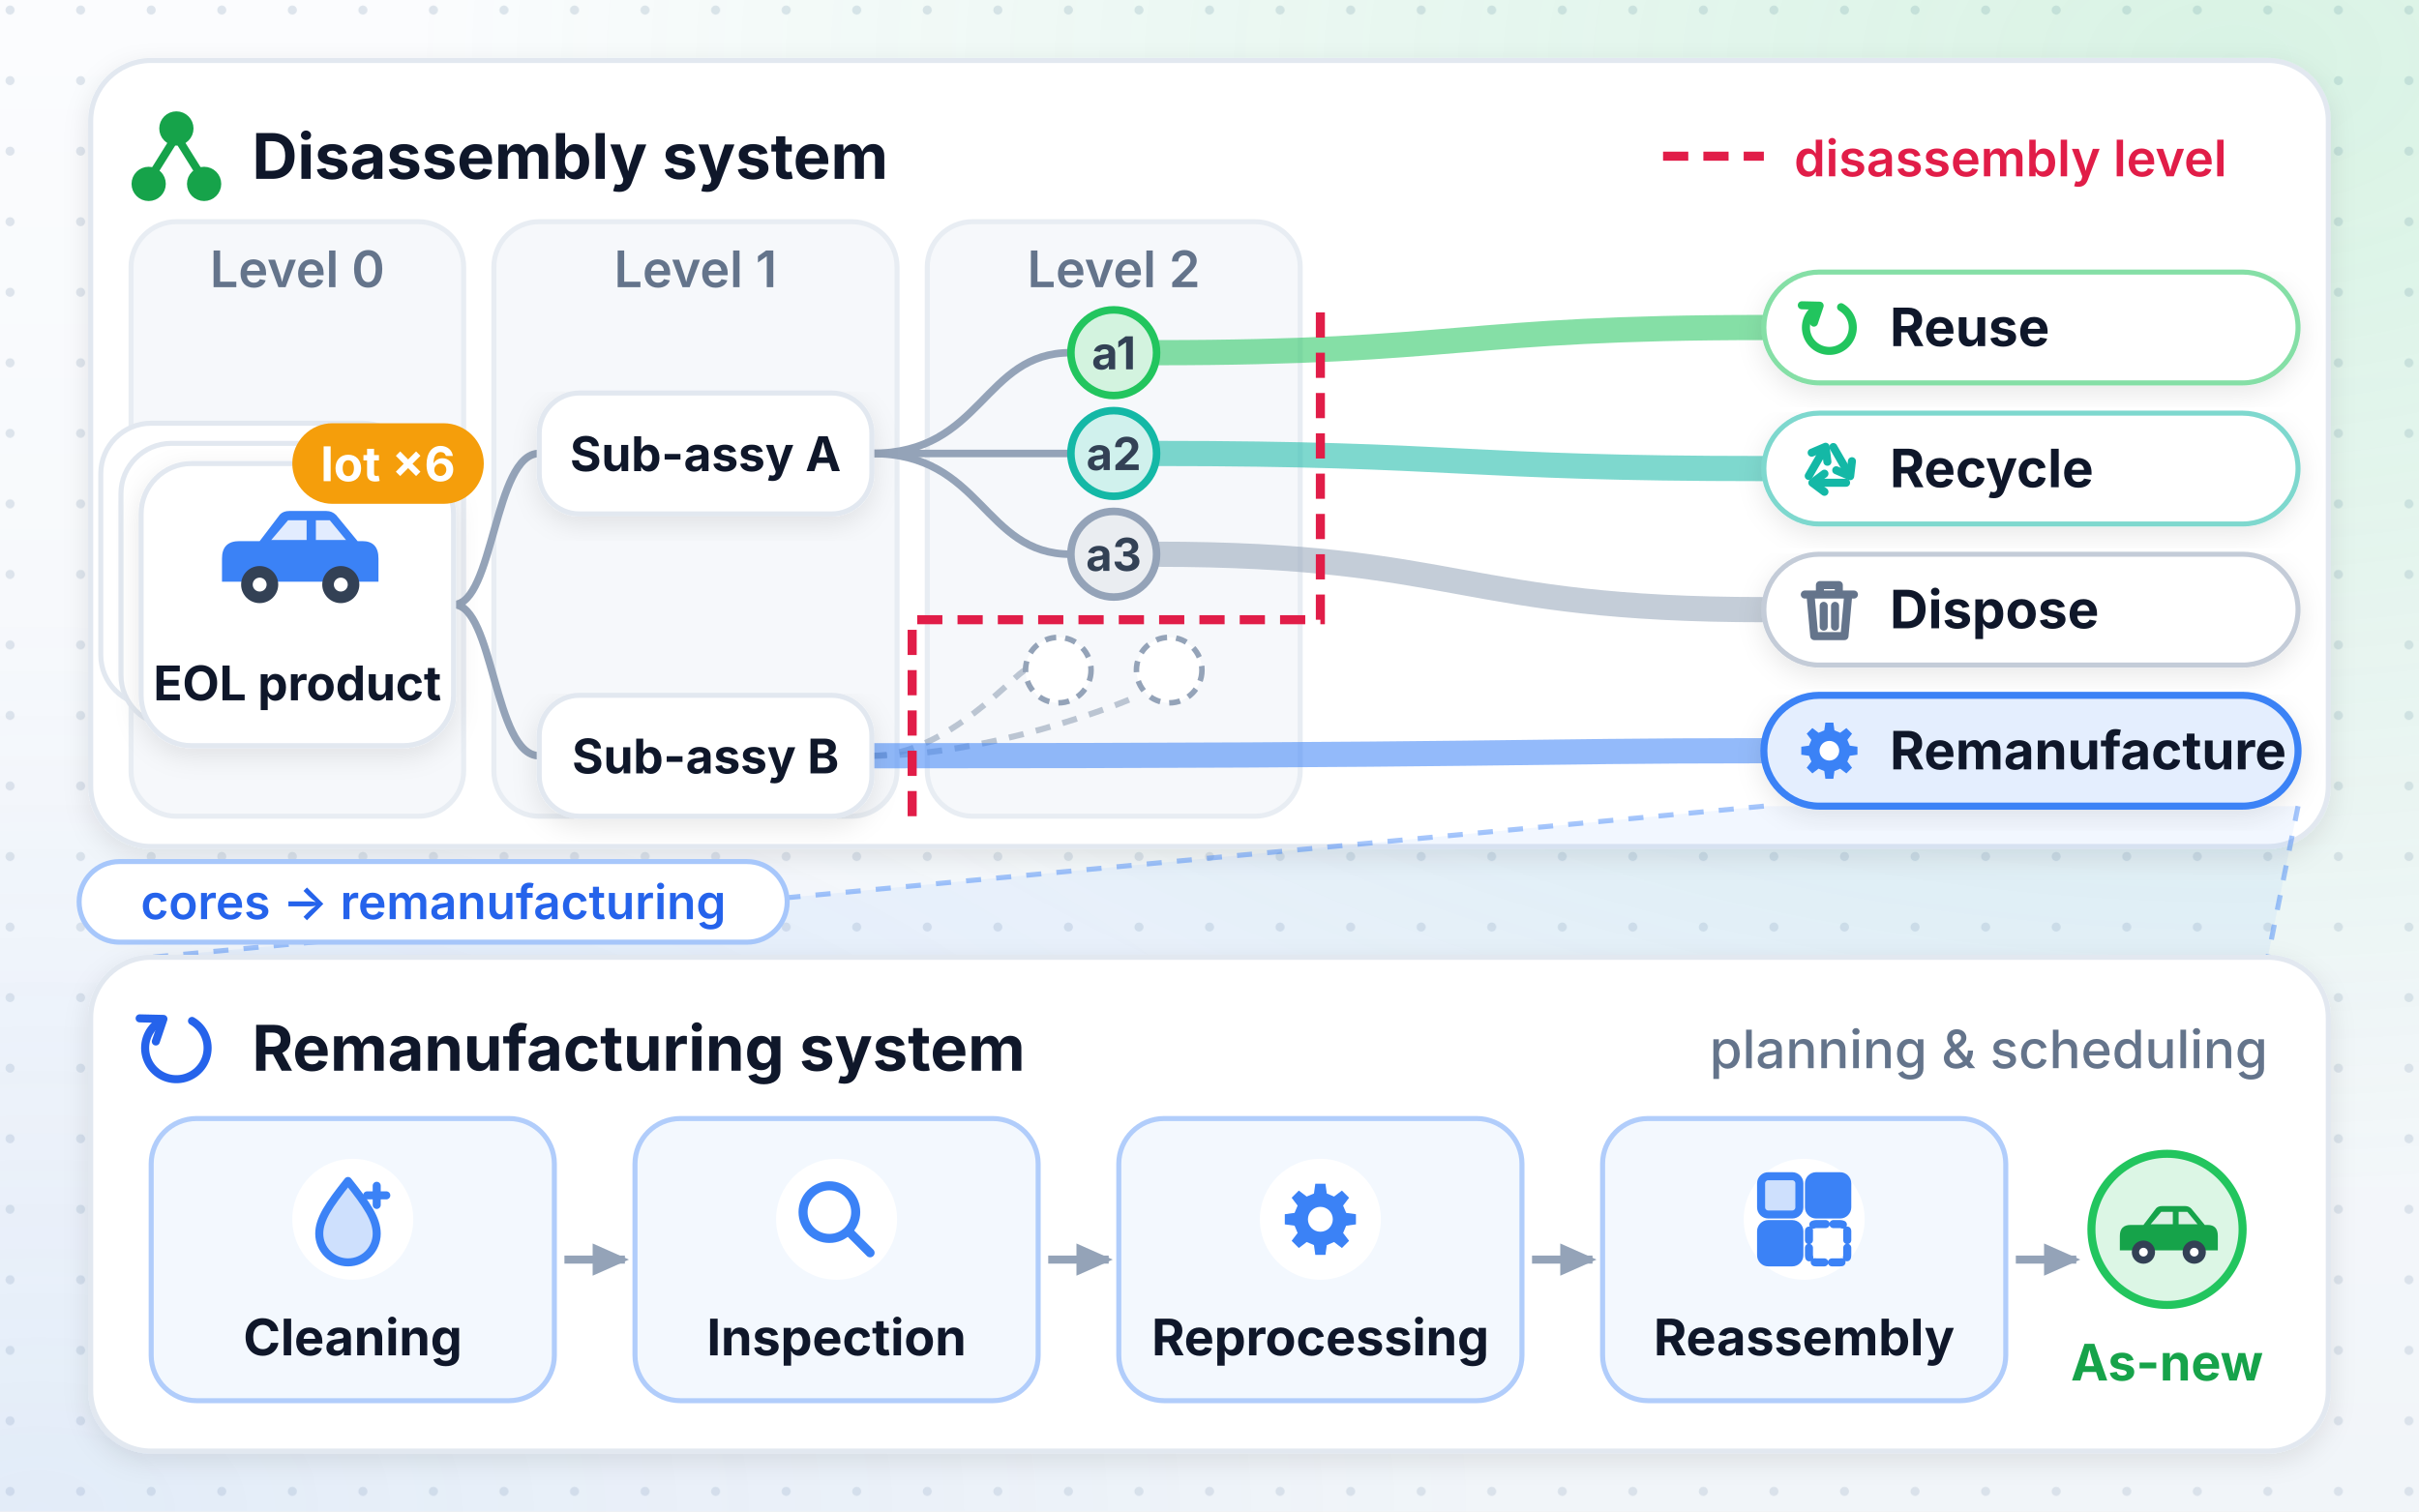
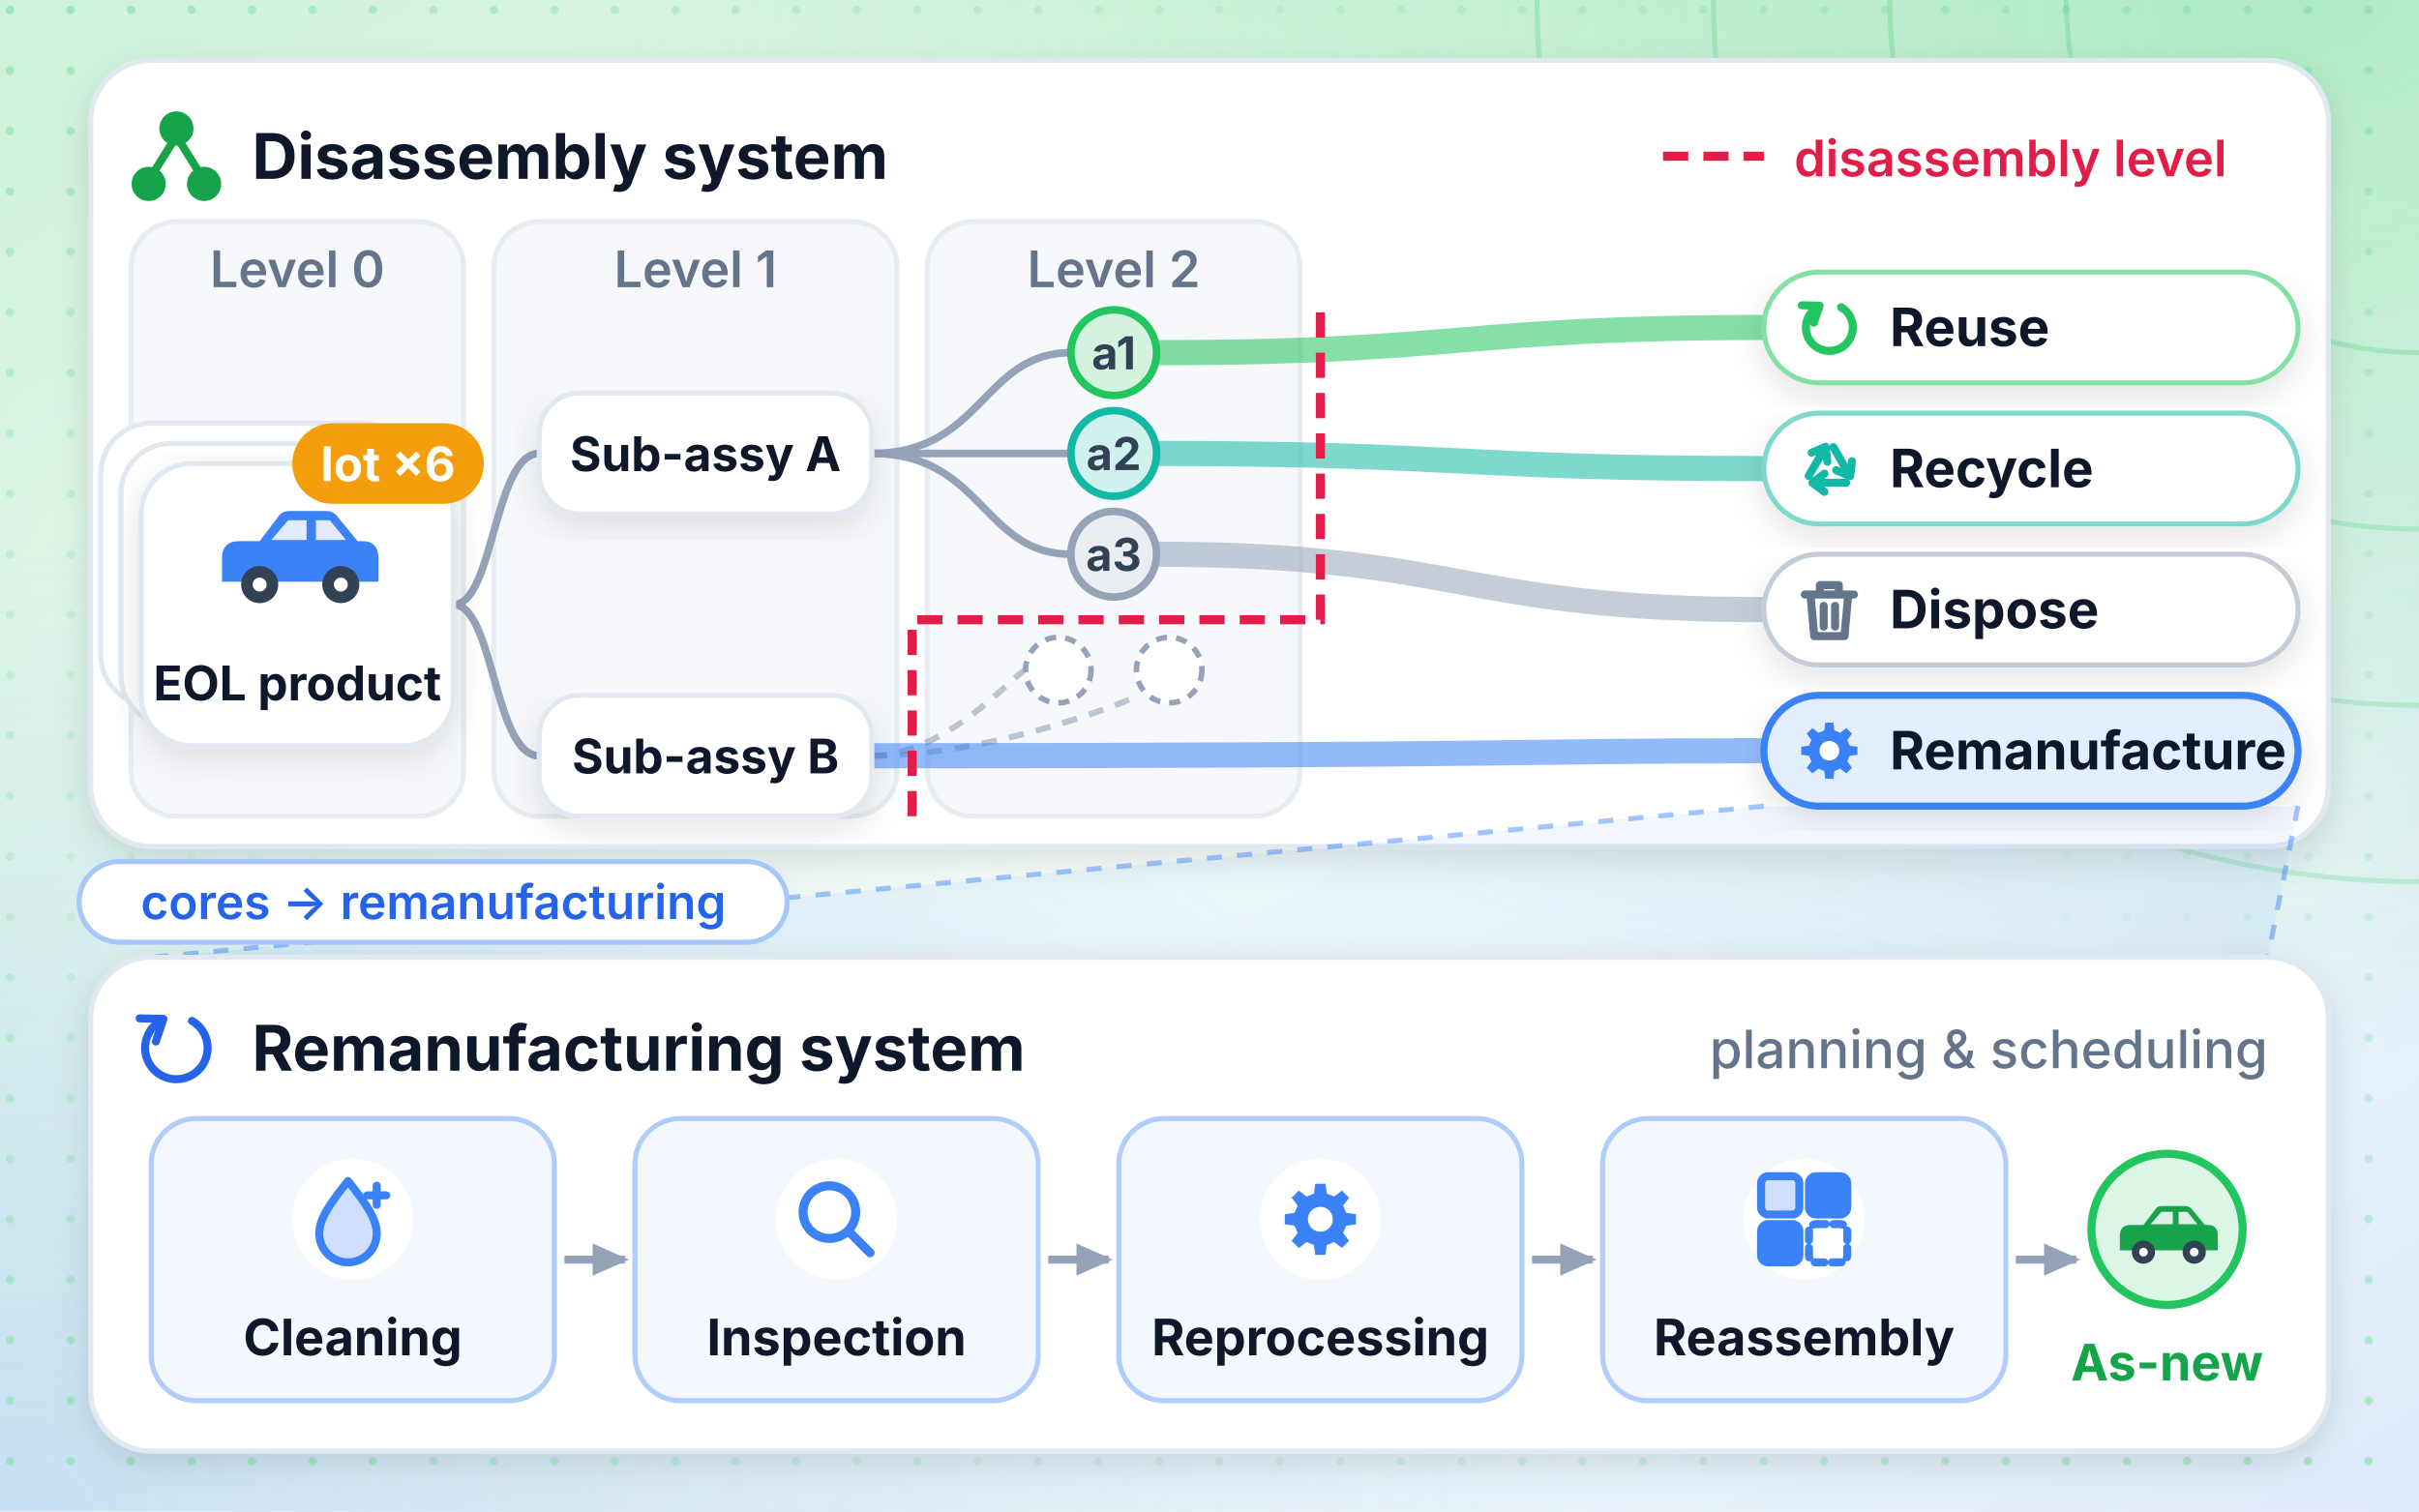
<svg xmlns="http://www.w3.org/2000/svg" viewBox="0 0 480 300" width="960" height="600" role="img" aria-hidden="true">
  <defs>
-     <linearGradient id="bg" x1="0" y1="0" x2="0" y2="1">
-       <stop offset="0" stop-color="#fbfcfe" />
-       <stop offset="1" stop-color="#f1f5f9" />
+     <linearGradient id="bg" x1="0" y1="0" x2="1" y2="1">
+       <stop offset="0" stop-color="#cef2dc" />
+       <stop offset="0.55" stop-color="#f0fbf4" />
+       <stop offset="1" stop-color="#deeafd" />
    </linearGradient>
-     <radialGradient id="g1" cx="0.92" cy="0.04" r="0.75">
-       <stop offset="0" stop-color="#22c55e" stop-opacity="0.16" />
+     <radialGradient id="g1" cx="0.95" cy="0" r="0.7">
+       <stop offset="0" stop-color="#22c55e" stop-opacity="0.30" />
      <stop offset="1" stop-color="#22c55e" stop-opacity="0" />
    </radialGradient>
-     <radialGradient id="g2" cx="0.02" cy="1" r="0.6">
-       <stop offset="0" stop-color="#3b82f6" stop-opacity="0.08" />
+     <radialGradient id="g2" cx="0" cy="1" r="0.65">
+       <stop offset="0" stop-color="#3b82f6" stop-opacity="0.22" />
      <stop offset="1" stop-color="#3b82f6" stop-opacity="0" />
    </radialGradient>
-     <pattern id="dots" width="14" height="14" patternUnits="userSpaceOnUse">
-       <circle cx="2" cy="2" r="0.9" fill="#cbd5e1" fill-opacity="0.6" />
+     <radialGradient id="g3" cx="0.48" cy="0.52" r="0.55">
+       <stop offset="0" stop-color="#ffffff" stop-opacity="0.45" />
+       <stop offset="1" stop-color="#ffffff" stop-opacity="0" />
+     </radialGradient>
+     <pattern id="dots" width="12" height="12" patternUnits="userSpaceOnUse">
+       <circle cx="2" cy="2" r="0.85" fill="#85dfa6" />
    </pattern>
+     <radialGradient id="fade" cx="0.5" cy="0.5" r="0.72">
+       <stop offset="0.45" stop-color="#000" />
+       <stop offset="1" stop-color="#fff" />
+     </radialGradient>
+     <mask id="edge">
+       <rect width="480" height="300" fill="url(#fade)" />
+     </mask>
    <filter id="sh" x="-8%" y="-8%" width="116%" height="130%">
-       <feGaussianBlur in="SourceAlpha" stdDeviation="2.6" />
-       <feOffset dy="1.6" result="o" />
-       <feFlood flood-color="#0f172a" flood-opacity="0.09" />
+       <feGaussianBlur in="SourceAlpha" stdDeviation="3.4" />
+       <feOffset dy="2.2" result="o" />
+       <feFlood flood-color="#0f172a" flood-opacity="0.11" />
      <feComposite in2="o" operator="in" />
      <feMerge>
        <feMergeNode />
        <feMergeNode in="SourceGraphic" />
      </feMerge>
    </filter>
    <marker id="m-ink" viewBox="0 0 10 10" refX="8" refY="5" markerUnits="userSpaceOnUse" markerWidth="8" markerHeight="8" orient="auto-start-reverse">
      <path d="M0,1 L9,5 L0,9 z" fill="#94a3b8" />
    </marker>
    <marker id="m-blue" viewBox="0 0 10 10" refX="8" refY="5" markerUnits="userSpaceOnUse" markerWidth="8" markerHeight="8" orient="auto-start-reverse">
      <path d="M0,1 L9,5 L0,9 z" fill="#3b82f6" />
    </marker>
    <marker id="m-green" viewBox="0 0 10 10" refX="8" refY="5" markerUnits="userSpaceOnUse" markerWidth="8" markerHeight="8" orient="auto-start-reverse">
      <path d="M0,1 L9,5 L0,9 z" fill="#22c55e" />
    </marker>
    <marker id="m-violet" viewBox="0 0 10 10" refX="8" refY="5" markerUnits="userSpaceOnUse" markerWidth="8" markerHeight="8" orient="auto-start-reverse">
      <path d="M0,1 L9,5 L0,9 z" fill="#8b5cf6" />
    </marker>
    <marker id="m-amber" viewBox="0 0 10 10" refX="8" refY="5" markerUnits="userSpaceOnUse" markerWidth="8" markerHeight="8" orient="auto-start-reverse">
      <path d="M0,1 L9,5 L0,9 z" fill="#f59e0b" />
    </marker>
    <marker id="m-rose" viewBox="0 0 10 10" refX="8" refY="5" markerUnits="userSpaceOnUse" markerWidth="8" markerHeight="8" orient="auto-start-reverse">
      <path d="M0,1 L9,5 L0,9 z" fill="#e11d48" />
    </marker>
    <marker id="m-teal" viewBox="0 0 10 10" refX="8" refY="5" markerUnits="userSpaceOnUse" markerWidth="8" markerHeight="8" orient="auto-start-reverse">
      <path d="M0,1 L9,5 L0,9 z" fill="#14b8a6" />
    </marker>
  </defs>
  <rect width="480" height="300" fill="url(#bg)" />
-   <rect width="480" height="300" fill="url(#dots)" />
  <rect width="480" height="300" fill="url(#g1)" />
  <rect width="480" height="300" fill="url(#g2)" />
+   <rect width="480" height="300" fill="url(#dots)" mask="url(#edge)" opacity="0.7" />
+   <g fill="none" stroke="#22c55e" stroke-opacity="0.2" stroke-width="1">
+     <circle cx="480" cy="0" r="70" />
+     <circle cx="480" cy="0" r="105" />
+     <circle cx="480" cy="0" r="140" />
+     <circle cx="480" cy="0" r="175" />
+   </g>
+   <rect width="480" height="300" fill="url(#g3)" />
  <g font-family="Inter, 'IBM Plex Sans', 'Segoe UI', Helvetica, Arial, sans-serif">
    <rect x="18" y="12" width="444" height="156" rx="12" fill="#ffffff" stroke="#e2e8f0" filter="url(#sh)" />
    <g transform="translate(35,31) scale(1.0)" fill="none" stroke="#16a34a" stroke-width="1.60" stroke-linecap="round" stroke-linejoin="round">
      <path d="M0,-4 L-5,4 M0,-4 L5,4" />
      <circle cx="0" cy="-5.5" r="2.6" fill="#16a34a" />
      <circle cx="-5.5" cy="5.5" r="2.6" fill="#16a34a" />
      <circle cx="5.5" cy="5.5" r="2.6" fill="#16a34a" />
    </g>
    <text x="50" y="35.5" font-size="12.5" fill="#0f172a" font-weight="700" text-anchor="start">Disassembly system</text>
    <line x1="330" y1="31" x2="350" y2="31" stroke="#e11d48" stroke-width="1.8" stroke-dasharray="5 3" />
    <text x="356" y="35" font-size="10" fill="#e11d48" font-weight="600" text-anchor="start">disassembly level</text>
    <rect x="26" y="44" width="66" height="118" rx="9" fill="#f6f8fb" stroke="#e8edf3" />
    <text x="59.0" y="57" font-size="10" fill="#64748b" font-weight="600" text-anchor="middle">Level 0</text>
    <rect x="98" y="44" width="80" height="118" rx="9" fill="#f6f8fb" stroke="#e8edf3" />
    <text x="138.0" y="57" font-size="10" fill="#64748b" font-weight="600" text-anchor="middle">Level 1</text>
    <rect x="184" y="44" width="74" height="118" rx="9" fill="#f6f8fb" stroke="#e8edf3" />
    <text x="221.0" y="57" font-size="10" fill="#64748b" font-weight="600" text-anchor="middle">Level 2</text>
    <path d="M90,120 C98,120 98,90 107,90" fill="none" stroke="#94a3b8" stroke-width="1.5" />
    <path d="M90,120 C98,120 98,150 107,150" fill="none" stroke="#94a3b8" stroke-width="1.5" />
    <path d="M173,90 C195,90 195,70 212.5,70" fill="none" stroke="#94a3b8" stroke-width="1.5" />
    <path d="M173,90 C195,90 195,90 212.5,90" fill="none" stroke="#94a3b8" stroke-width="1.5" />
    <path d="M173,90 C195,90 195,110 212.5,110" fill="none" stroke="#94a3b8" stroke-width="1.5" />
    <path d="M173,150 C188,150 202,133 203.5,133" fill="none" stroke="#94a3b8" stroke-opacity="0.6" stroke-width="1.2" stroke-dasharray="3 2.5" />
    <path d="M173,150 C196,150 222,140 226,138" fill="none" stroke="#94a3b8" stroke-opacity="0.6" stroke-width="1.2" stroke-dasharray="3 2.5" />
    <path d="M229.5,70 C289.75,70 289.75,65 350,65" fill="none" stroke="#22c55e" stroke-opacity="0.55" stroke-width="5" stroke-linecap="round" />
    <path d="M229.5,90 C289.75,90 289.75,93 350,93" fill="none" stroke="#14b8a6" stroke-opacity="0.55" stroke-width="5" stroke-linecap="round" />
    <path d="M229.5,110 C289.75,110 289.75,121 350,121" fill="none" stroke="#94a3b8" stroke-opacity="0.55" stroke-width="5" stroke-linecap="round" />
    <path d="M173,150 C300,150 300,149 350,149" fill="none" stroke="#3b82f6" stroke-opacity="0.55" stroke-width="5" stroke-linecap="round" />
    <rect x="350" y="54" width="106" height="22" rx="11" fill="#ffffff" stroke="#85dfa6" stroke-width="1" filter="url(#sh)" />
    <g transform="translate(363,65) scale(0.75)" fill="none" stroke="#22c55e" stroke-width="2.13" stroke-linecap="round" stroke-linejoin="round">
      <path d="M3.10,-5.37 A6.2,6.2 0 1 1 -3.56,-5.08" />
      <path d="M-7.29,-5.88 L-2.57,-5.77 L-4.08,-1.29" />
    </g>
    <text x="375" y="68.7" font-size="10.5" fill="#0f172a" font-weight="650" text-anchor="start">Reuse</text>
    <rect x="350" y="82" width="106" height="22" rx="11" fill="#ffffff" stroke="#7ed8ce" stroke-width="1" filter="url(#sh)" />
    <g transform="translate(363,93) scale(0.75)" fill="none" stroke="#14b8a6" stroke-width="2.13" stroke-linecap="round" stroke-linejoin="round">
      <path d="M1.04,-5.70 L5.20,1.50" />
      <path d="M1.82,0.45 L5.50,2.02 L5.97,-1.95" />
      <path d="M4.42,3.75 L-3.90,3.75" />
      <path d="M-1.30,1.35 L-4.50,3.75 L-1.30,6.15" />
      <path d="M-5.46,1.95 L-1.30,-5.25" />
      <path d="M-0.52,-1.80 L-1.00,-5.77 L-4.68,-4.20" />
    </g>
    <text x="375" y="96.7" font-size="10.5" fill="#0f172a" font-weight="650" text-anchor="start">Recycle</text>
    <rect x="350" y="110" width="106" height="22" rx="11" fill="#ffffff" stroke="#c4ccd8" stroke-width="1" filter="url(#sh)" />
    <g transform="translate(363,121) scale(0.75)" fill="none" stroke="#64748b" stroke-width="2.13" stroke-linecap="round" stroke-linejoin="round">
      <path d="M-6.5,-4 H6.5 M-2.5,-4 V-6.5 H2.5 V-4 M-5,-4 L-4,7 H4 L5,-4 M-1.5,-1 V4.5 M1.5,-1 V4.5" />
    </g>
    <text x="375" y="124.7" font-size="10.5" fill="#0f172a" font-weight="650" text-anchor="start">Dispose</text>
    <rect x="350" y="138" width="106" height="22" rx="11" fill="#e4eefe" stroke="#3b82f6" stroke-width="1.4" filter="url(#sh)" />
    <g transform="translate(363,149) scale(0.75)" fill="#3b82f6">
      <path d="M5.39,-1.34 L7.43,-1.06 L7.43,1.06 L5.39,1.34 L4.75,2.86 L6.00,4.50 L4.50,6.00 L2.86,4.75 L1.34,5.39 L1.06,7.43 L-1.06,7.43 L-1.34,5.39 L-2.86,4.75 L-4.50,6.00 L-6.00,4.50 L-4.75,2.86 L-5.39,1.34 L-7.43,1.06 L-7.43,-1.06 L-5.39,-1.34 L-4.75,-2.86 L-6.00,-4.50 L-4.50,-6.00 L-2.86,-4.75 L-1.34,-5.39 L-1.06,-7.43 L1.06,-7.43 L1.34,-5.39 L2.86,-4.75 L4.50,-6.00 L6.00,-4.50 L4.75,-2.86 Z" />
      <circle r="2.6" fill="#ffffff" />
    </g>
    <text x="375" y="152.7" font-size="10.5" fill="#0f172a" font-weight="650" text-anchor="start">Remanufacture</text>
    <rect x="20" y="84" width="62" height="56" rx="10" fill="#ffffff" stroke="#e2e8f0" />
    <rect x="24" y="88" width="62" height="56" rx="10" fill="#ffffff" stroke="#e2e8f0" />
    <rect x="28" y="92" width="62" height="56" rx="10" fill="#ffffff" stroke="#e2e8f0" filter="url(#sh)" />
    <g transform="translate(59,112) scale(1.15)" fill="#3b82f6">
      <path d="M-13,3 L-13,-1 Q-13,-4 -10,-4 L-6.5,-4 L-3,-8.6 Q-2.4,-9.2 -1.4,-9.2 L5,-9.2 Q6,-9.2 6.7,-8.5 L10.4,-4 L11.2,-4 Q14,-4 14,-1 L14,3 Z" />
      <path d="M-1.6,-7.6 L-4.5,-4.2 L1.6,-4.2 L1.6,-7.6 Z M3.2,-7.6 L3.2,-4.2 L8.4,-4.2 L5.6,-7.6 Z" fill="#ffffff" fill-opacity="0.85" />
      <circle cx="-6.5" cy="3.5" r="3.2" fill="#334155" />
      <circle cx="-6.5" cy="3.5" r="1.2" fill="#fff" />
      <circle cx="7.5" cy="3.5" r="3.2" fill="#334155" />
      <circle cx="7.5" cy="3.5" r="1.2" fill="#fff" />
    </g>
    <text x="59" y="139" font-size="9.5" fill="#0f172a" font-weight="650" text-anchor="middle">EOL product</text>
    <rect x="58" y="84" width="38" height="16" rx="8" fill="#f59e0b" />
    <text x="77" y="95.5" font-size="9.5" fill="#ffffff" font-weight="700" text-anchor="middle">lot ×6</text>
    <rect x="107" y="78" width="66" height="24" rx="8" fill="#ffffff" stroke="#e2e8f0" filter="url(#sh)" />
    <text x="140" y="93.5" font-size="9.5" fill="#0f172a" font-weight="650" text-anchor="middle">Sub-assy A</text>
    <rect x="107" y="138" width="66" height="24" rx="8" fill="#ffffff" stroke="#e2e8f0" filter="url(#sh)" />
    <text x="140" y="153.5" font-size="9.5" fill="#0f172a" font-weight="650" text-anchor="middle">Sub-assy B</text>
    <circle cx="221" cy="70" r="8.5" fill="#d3f3df" stroke="#22c55e" stroke-width="1.5" />
    <text x="221" y="73.3" font-size="9" fill="#334155" font-weight="700" text-anchor="middle">a1</text>
    <circle cx="221" cy="90" r="8.5" fill="#d0f1ed" stroke="#14b8a6" stroke-width="1.5" />
    <text x="221" y="93.3" font-size="9" fill="#334155" font-weight="700" text-anchor="middle">a2</text>
    <circle cx="221" cy="110" r="8.5" fill="#eaedf1" stroke="#94a3b8" stroke-width="1.5" />
    <text x="221" y="113.3" font-size="9" fill="#334155" font-weight="700" text-anchor="middle">a3</text>
    <circle cx="210" cy="133" r="6.5" fill="#ffffff" stroke="#94a3b8" stroke-width="1.1" stroke-dasharray="2.2 1.8" />
    <circle cx="232" cy="133" r="6.5" fill="#ffffff" stroke="#94a3b8" stroke-width="1.1" stroke-dasharray="2.2 1.8" />
    <path d="M262,62 V123 H181 V162" fill="none" stroke="#e11d48" stroke-width="1.8" stroke-dasharray="5 3" />
    <polygon points="350,160 456,160 450,190 30,190" fill="#3b82f6" fill-opacity="0.07" />
    <path d="M350,160 L30,190 M456,160 L450,190" stroke="#3b82f6" stroke-opacity="0.45" stroke-width="1" stroke-dasharray="3 3" />
    <rect x="15.7" y="171.0" width="140.5" height="16" rx="8.0" fill="#ffffff" stroke="#a7c7fb" stroke-width="1" />
    <text x="86" y="182.42" font-size="9.5" fill="#2563eb" font-weight="600" text-anchor="middle">cores → remanufacturing</text>
    <rect x="18" y="190" width="444" height="98" rx="12" fill="#ffffff" stroke="#e2e8f0" filter="url(#sh)" />
    <g transform="translate(35,208) scale(1.0)" fill="none" stroke="#2563eb" stroke-width="1.60" stroke-linecap="round" stroke-linejoin="round">
      <path d="M3.10,-5.37 A6.2,6.2 0 1 1 -3.56,-5.08" />
      <path d="M-7.29,-5.88 L-2.57,-5.77 L-4.08,-1.29" />
    </g>
    <text x="50" y="212.5" font-size="12.5" fill="#0f172a" font-weight="700" text-anchor="start">Remanufacturing system</text>
    <text x="450" y="212" font-size="10.5" fill="#64748b" font-weight="500" text-anchor="end">planning &amp; scheduling</text>
    <rect x="30" y="222" width="80" height="56" rx="9" fill="#f3f8fe" stroke="#b1cdfb" />
    <circle cx="70" cy="242" r="12" fill="#ffffff" />
    <g transform="translate(70,242) scale(0.95)" fill="none" stroke="#3b82f6" stroke-width="1.68" stroke-linecap="round" stroke-linejoin="round">
      <path d="M-1,-8 C3,-3 5,0 5,3 A6,6 0 0 1 -7,3 C-7,0 -5,-3 -1,-8 Z" fill="#cee0fd" />
      <path d="M5,-7 V-3 M3,-5 H7" />
    </g>
    <text x="70" y="269" font-size="10" fill="#0f172a" font-weight="650" text-anchor="middle">Cleaning</text>
    <line x1="112" y1="250" x2="124" y2="250" stroke="#94a3b8" stroke-width="1.6" marker-end="url(#m-ink)" />
    <rect x="126" y="222" width="80" height="56" rx="9" fill="#f3f8fe" stroke="#b1cdfb" />
    <circle cx="166" cy="242" r="12" fill="#ffffff" />
    <g transform="translate(166,242) scale(0.95)" fill="none" stroke="#3b82f6" stroke-width="1.89" stroke-linecap="round" stroke-linejoin="round">
      <circle cx="-1.5" cy="-1.5" r="5.5" />
      <path d="M2.6,2.6 L7,7" />
    </g>
    <text x="166" y="269" font-size="10" fill="#0f172a" font-weight="650" text-anchor="middle">Inspection</text>
    <line x1="208" y1="250" x2="220" y2="250" stroke="#94a3b8" stroke-width="1.6" marker-end="url(#m-ink)" />
    <rect x="222" y="222" width="80" height="56" rx="9" fill="#f3f8fe" stroke="#b1cdfb" />
    <circle cx="262" cy="242" r="12" fill="#ffffff" />
    <g transform="translate(262,242) scale(0.95)" fill="#3b82f6">
      <path d="M5.39,-1.34 L7.43,-1.06 L7.43,1.06 L5.39,1.34 L4.75,2.86 L6.00,4.50 L4.50,6.00 L2.86,4.75 L1.34,5.39 L1.06,7.43 L-1.06,7.43 L-1.34,5.39 L-2.86,4.75 L-4.50,6.00 L-6.00,4.50 L-4.75,2.86 L-5.39,1.34 L-7.43,1.06 L-7.43,-1.06 L-5.39,-1.34 L-4.75,-2.86 L-6.00,-4.50 L-4.50,-6.00 L-2.86,-4.75 L-1.34,-5.39 L-1.06,-7.43 L1.06,-7.43 L1.34,-5.39 L2.86,-4.75 L4.50,-6.00 L6.00,-4.50 L4.75,-2.86 Z" />
      <circle r="2.6" fill="#ffffff" />
    </g>
    <text x="262" y="269" font-size="10" fill="#0f172a" font-weight="650" text-anchor="middle">Reprocessing</text>
    <line x1="304" y1="250" x2="316" y2="250" stroke="#94a3b8" stroke-width="1.6" marker-end="url(#m-ink)" />
    <rect x="318" y="222" width="80" height="56" rx="9" fill="#f3f8fe" stroke="#b1cdfb" />
    <circle cx="358" cy="242" r="12" fill="#ffffff" />
    <g transform="translate(358,242) scale(0.95)" fill="none" stroke="#3b82f6" stroke-width="1.68" stroke-linecap="round" stroke-linejoin="round">
      <rect x="-9" y="-9" width="8" height="8" rx="1.5" fill="#cee0fd" />
      <rect x="1" y="-9" width="8" height="8" rx="1.5" fill="#3b82f6" />
      <rect x="-9" y="1" width="8" height="8" rx="1.5" fill="#3b82f6" />
      <rect x="1" y="1" width="8" height="8" rx="1.5" stroke-dasharray="2 1.6" />
    </g>
    <text x="358" y="269" font-size="10" fill="#0f172a" font-weight="650" text-anchor="middle">Reassembly</text>
    <line x1="400" y1="250" x2="412" y2="250" stroke="#94a3b8" stroke-width="1.6" marker-end="url(#m-ink)" />
    <circle cx="430" cy="244" r="15" fill="#dcf6e5" stroke="#22c55e" stroke-width="1.6" />
    <g transform="translate(430,246) scale(0.72)" fill="#16a34a">
      <path d="M-13,3 L-13,-1 Q-13,-4 -10,-4 L-6.5,-4 L-3,-8.6 Q-2.4,-9.2 -1.4,-9.2 L5,-9.2 Q6,-9.2 6.7,-8.5 L10.4,-4 L11.2,-4 Q14,-4 14,-1 L14,3 Z" />
      <path d="M-1.6,-7.6 L-4.5,-4.2 L1.6,-4.2 L1.6,-7.6 Z M3.2,-7.6 L3.2,-4.2 L8.4,-4.2 L5.6,-7.6 Z" fill="#ffffff" fill-opacity="0.85" />
      <circle cx="-6.5" cy="3.5" r="3.2" fill="#334155" />
      <circle cx="-6.5" cy="3.5" r="1.2" fill="#fff" />
      <circle cx="7.5" cy="3.5" r="3.2" fill="#334155" />
      <circle cx="7.5" cy="3.5" r="1.2" fill="#fff" />
    </g>
    <text x="430" y="274" font-size="10" fill="#16a34a" font-weight="700" text-anchor="middle">As-new</text>
  </g>
</svg>
